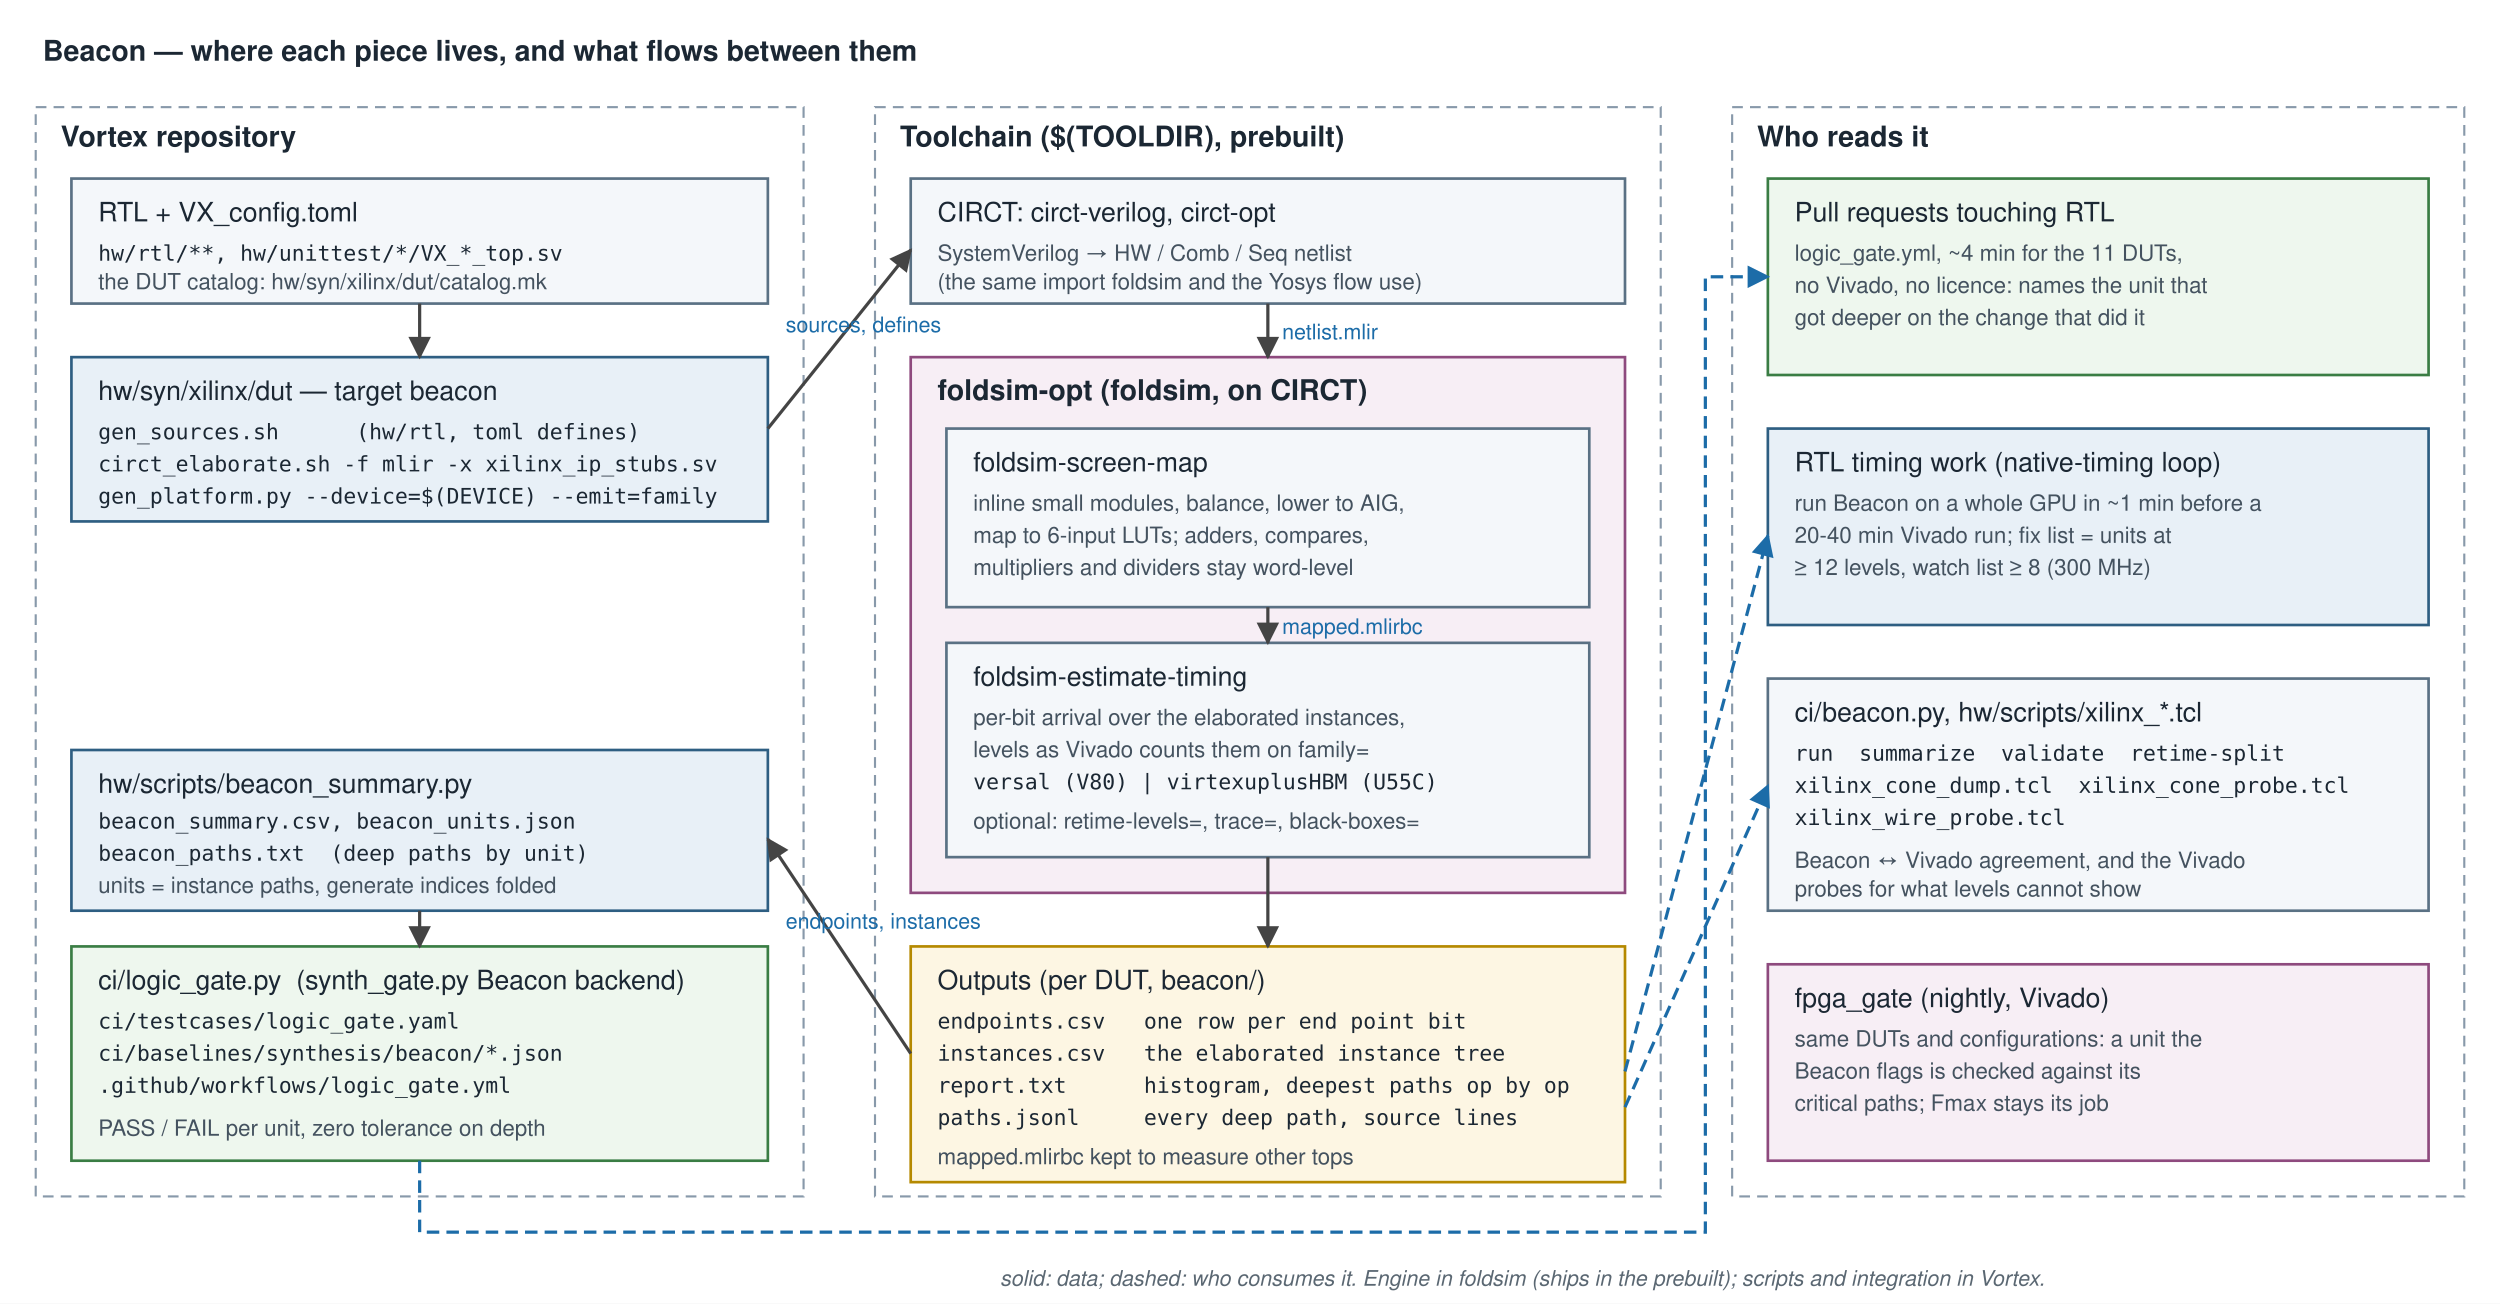
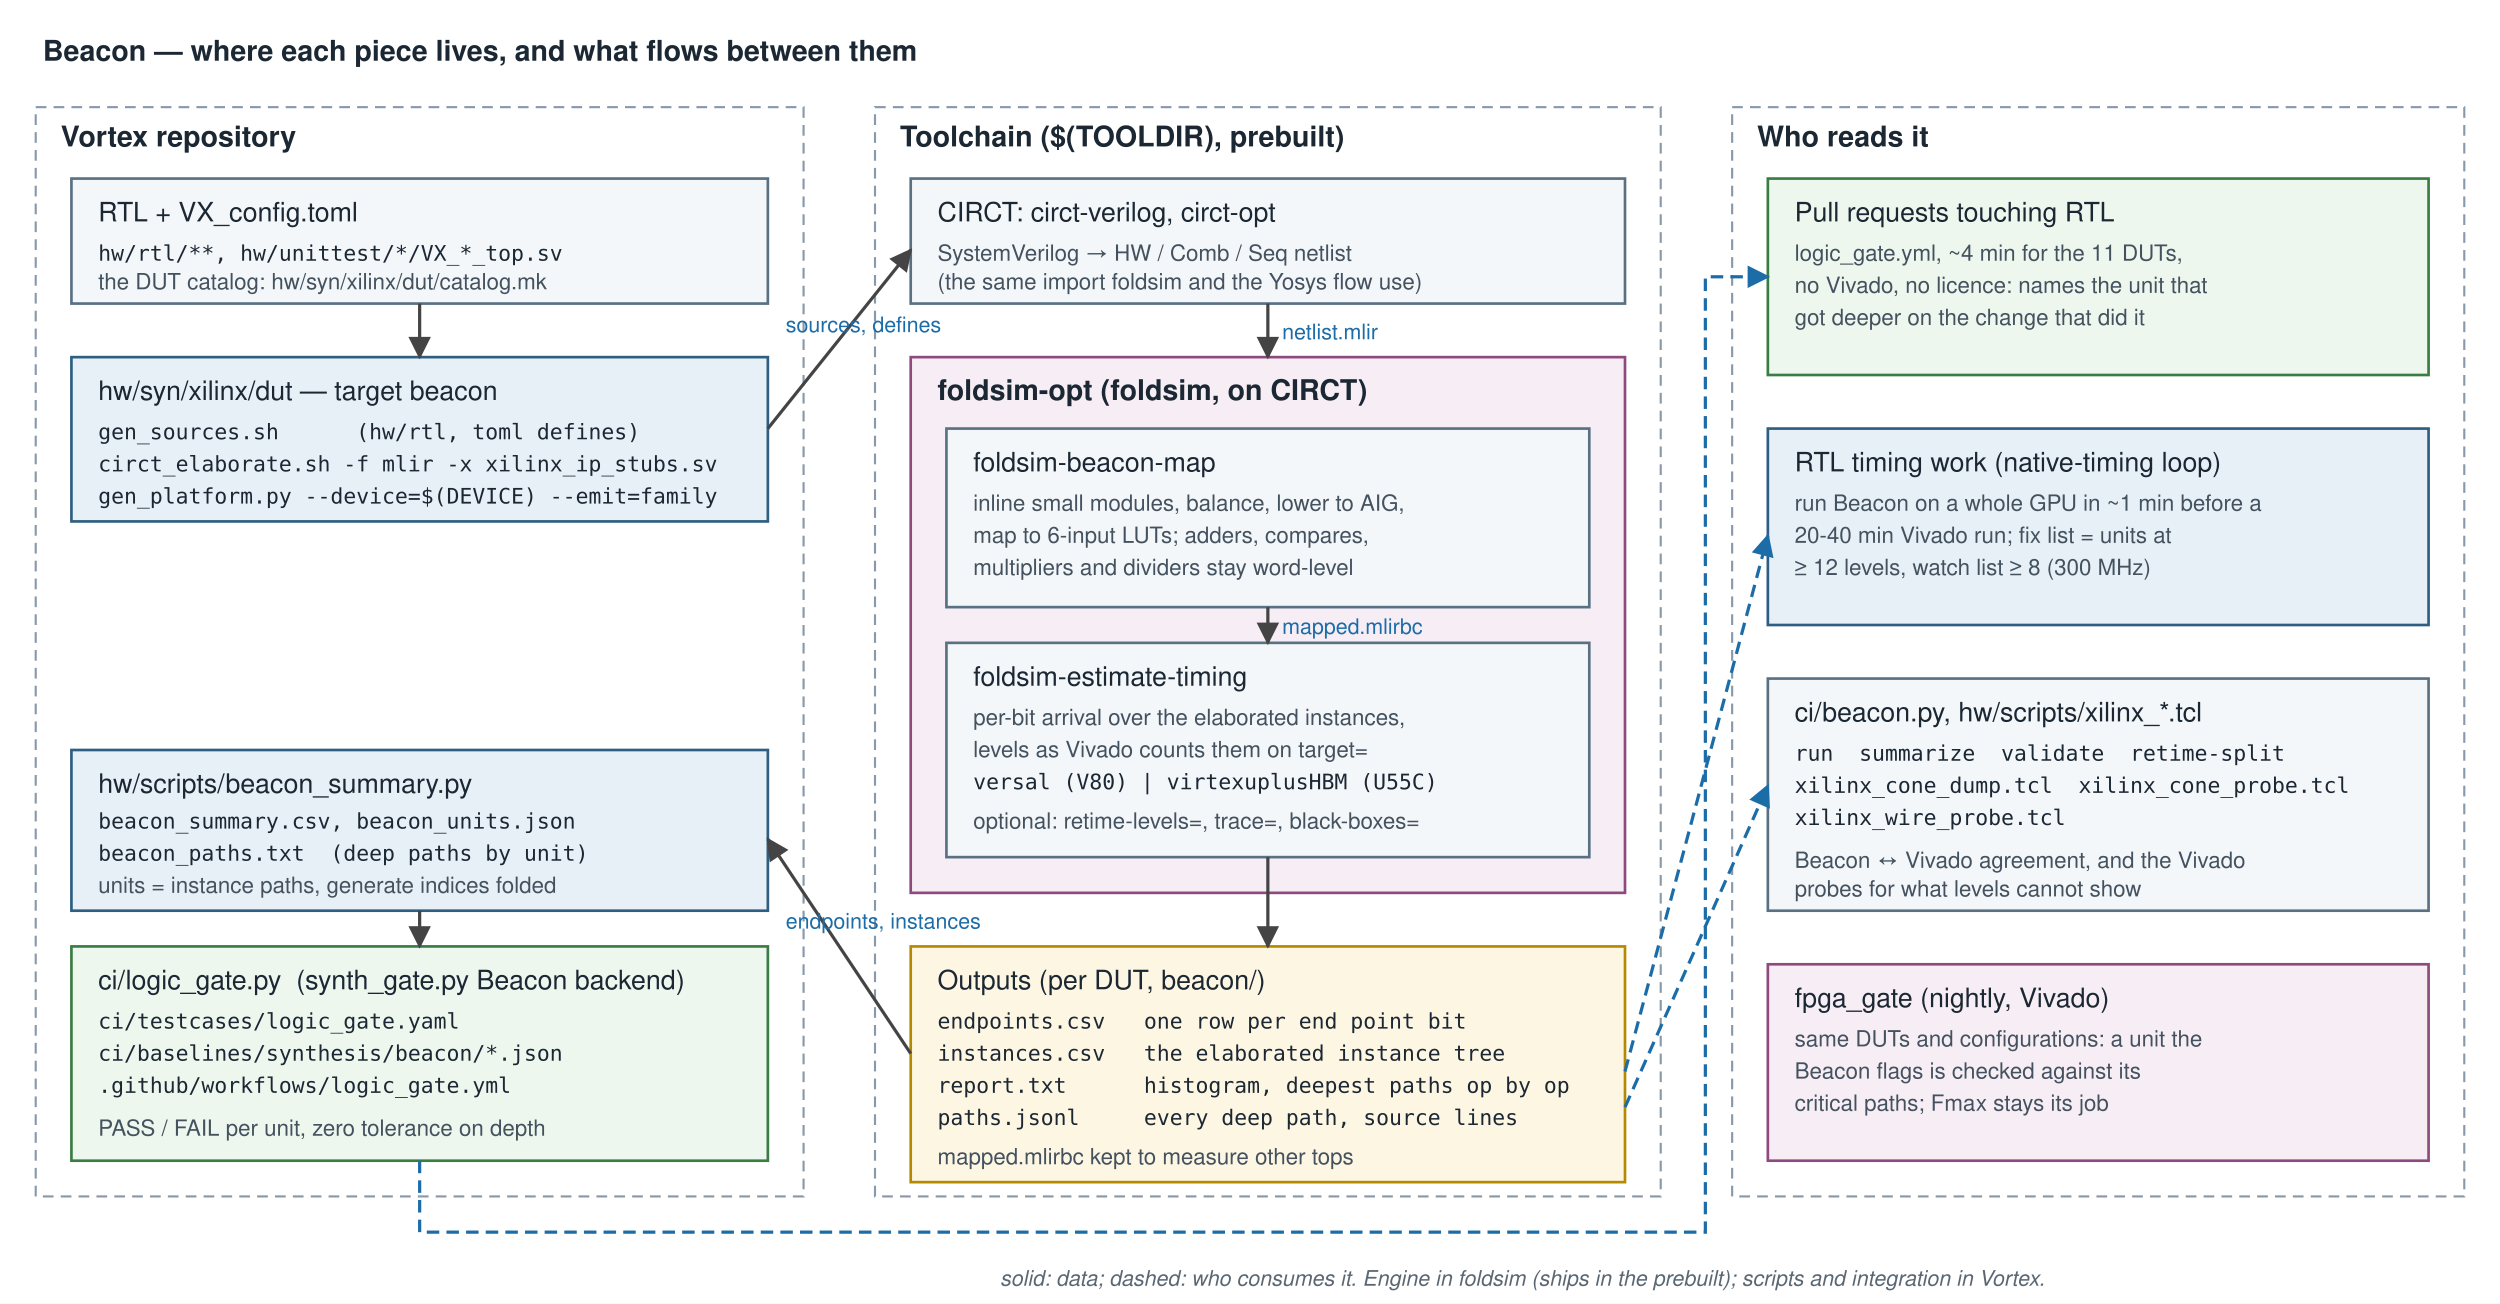
<svg xmlns="http://www.w3.org/2000/svg" xml:space="preserve" viewBox="0 0 1400 730" font-family="Helvetica, Arial, sans-serif">
  <defs>
    <marker id="arr" viewBox="0 0 10 10" refX="9" refY="5" markerWidth="7" markerHeight="7" orient="auto-start-reverse">
      <path d="M0,0 L10,5 L0,10 z" fill="#444" />
    </marker>
    <marker id="arrb" viewBox="0 0 10 10" refX="9" refY="5" markerWidth="7" markerHeight="7" orient="auto-start-reverse">
      <path d="M0,0 L10,5 L0,10 z" fill="#1c6ca8" />
    </marker>
  </defs>
  <style>
    .box     { fill:#f4f7fa; stroke:#5a7184; stroke-width:1.5; }
    .unit    { fill:#e8f0f7; stroke:#2e5e82; stroke-width:1.5; }
    .mem     { fill:#fdf6e3; stroke:#b58900; stroke-width:1.5; }
    .sw      { fill:#eef7ee; stroke:#3a7d44; stroke-width:1.5; }
    .core    { fill:#f7eef5; stroke:#8e4a7e; stroke-width:1.5; }
    .grp     { fill:none; stroke:#8899aa; stroke-width:1.2; stroke-dasharray:6 4; }
    .t       { fill:#1b2733; font-size:15px; }
    .tb      { fill:#1b2733; font-size:16px; font-weight:bold; }
    .ts      { fill:#44525f; font-size:12.5px; }
    .tt      { fill:#5a6772; font-size:12px; font-style:italic; }
    .mono    { font-family:'SF Mono',Consolas,monospace; font-size:12px; fill:#1b2733; white-space:pre; }
    .flow    { stroke:#444; stroke-width:1.8; fill:none; marker-end:url(#arr); }
    .flowb   { stroke:#1c6ca8; stroke-width:1.8; fill:none; marker-end:url(#arrb); stroke-dasharray:7 4; }
    .lbl     { fill:#1c6ca8; font-size:12px; }
  </style>
  <rect x="0" y="0" width="1400" height="730" fill="#ffffff" />
  <text x="24" y="34" class="tb" font-size="20">Beacon — where each piece lives, and what flows between them</text>
  <rect x="20" y="60" width="430" height="610" class="grp" />
  <text x="34" y="82" class="tb">Vortex repository</text>
  <rect x="40" y="100" width="390" height="70" class="box" />
  <text x="55" y="124" class="t">RTL + VX_config.toml</text>
  <text x="55" y="146" class="mono">hw/rtl/**, hw/unittest/*/VX_*_top.sv</text>
  <text x="55" y="162" class="ts">the DUT catalog: hw/syn/xilinx/dut/catalog.mk</text>
  <rect x="40" y="200" width="390" height="92" class="unit" />
  <text x="55" y="224" class="t">hw/syn/xilinx/dut — target beacon</text>
  <text x="55" y="246" class="mono">gen_sources.sh      (hw/rtl, toml defines)</text>
  <text x="55" y="264" class="mono">circt_elaborate.sh -f mlir -x xilinx_ip_stubs.sv</text>
  <text x="55" y="282" class="mono">gen_platform.py --device=$(DEVICE) --emit=family</text>
  <rect x="40" y="420" width="390" height="90" class="unit" />
  <text x="55" y="444" class="t">hw/scripts/beacon_summary.py</text>
  <text x="55" y="464" class="mono">beacon_summary.csv, beacon_units.json</text>
  <text x="55" y="482" class="mono">beacon_paths.txt  (deep paths by unit)</text>
  <text x="55" y="500" class="ts">units = instance paths, generate indices folded</text>
  <rect x="40" y="530" width="390" height="120" class="sw" />
  <text x="55" y="554" class="t">ci/logic_gate.py  (synth_gate.py Beacon backend)</text>
  <text x="55" y="576" class="mono">ci/testcases/logic_gate.yaml</text>
  <text x="55" y="594" class="mono">ci/baselines/synthesis/beacon/*.json</text>
  <text x="55" y="612" class="mono">.github/workflows/logic_gate.yml</text>
  <text x="55" y="636" class="ts">PASS / FAIL per unit, zero tolerance on depth</text>
  <rect x="490" y="60" width="440" height="610" class="grp" />
  <text x="504" y="82" class="tb">Toolchain ($(TOOLDIR), prebuilt)</text>
  <rect x="510" y="100" width="400" height="70" class="box" />
  <text x="525" y="124" class="t">CIRCT: circt-verilog, circt-opt</text>
  <text x="525" y="146" class="ts">SystemVerilog → HW / Comb / Seq netlist</text>
  <text x="525" y="162" class="ts">(the same import foldsim and the Yosys flow use)</text>
  <rect x="510" y="200" width="400" height="300" class="core" />
  <text x="525" y="224" class="tb">foldsim-opt (foldsim, on CIRCT)</text>
  <rect x="530" y="240" width="360" height="100" class="box" />
-   <text x="545" y="264" class="t">foldsim-screen-map</text>
+   <text x="545" y="264" class="t">foldsim-beacon-map</text>
  <text x="545" y="286" class="ts">inline small modules, balance, lower to AIG,</text>
  <text x="545" y="304" class="ts">map to 6-input LUTs; adders, compares,</text>
  <text x="545" y="322" class="ts">multipliers and dividers stay word-level</text>
  <rect x="530" y="360" width="360" height="120" class="box" />
  <text x="545" y="384" class="t">foldsim-estimate-timing</text>
  <text x="545" y="406" class="ts">per-bit arrival over the elaborated instances,</text>
-   <text x="545" y="424" class="ts">levels as Vivado counts them on family=</text>
+   <text x="545" y="424" class="ts">levels as Vivado counts them on target=</text>
  <text x="545" y="442" class="mono">versal (V80) | virtexuplusHBM (U55C)</text>
  <text x="545" y="464" class="ts">optional: retime-levels=, trace=, black-boxes=</text>
  <rect x="510" y="530" width="400" height="132" class="mem" />
  <text x="525" y="554" class="t">Outputs (per DUT, beacon/)</text>
  <text x="525" y="576" class="mono">endpoints.csv   one row per end point bit</text>
  <text x="525" y="594" class="mono">instances.csv   the elaborated instance tree</text>
  <text x="525" y="612" class="mono">report.txt      histogram, deepest paths op by op</text>
  <text x="525" y="630" class="mono">paths.jsonl     every deep path, source lines</text>
  <text x="525" y="652" class="ts">mapped.mlirbc kept to measure other tops</text>
  <rect x="970" y="60" width="410" height="610" class="grp" />
  <text x="984" y="82" class="tb">Who reads it</text>
  <rect x="990" y="100" width="370" height="110" class="sw" />
  <text x="1005" y="124" class="t">Pull requests touching RTL</text>
  <text x="1005" y="146" class="ts">logic_gate.yml, ~4 min for the 11 DUTs,</text>
  <text x="1005" y="164" class="ts">no Vivado, no licence: names the unit that</text>
  <text x="1005" y="182" class="ts">got deeper on the change that did it</text>
  <rect x="990" y="240" width="370" height="110" class="unit" />
  <text x="1005" y="264" class="t">RTL timing work (native-timing loop)</text>
  <text x="1005" y="286" class="ts">run Beacon on a whole GPU in ~1 min before a</text>
  <text x="1005" y="304" class="ts">20-40 min Vivado run; fix list = units at</text>
  <text x="1005" y="322" class="ts">≥ 12 levels, watch list ≥ 8 (300 MHz)</text>
  <rect x="990" y="380" width="370" height="130" class="box" />
  <text x="1005" y="404" class="t">ci/beacon.py, hw/scripts/xilinx_*.tcl</text>
  <text x="1005" y="426" class="mono">run  summarize  validate  retime-split</text>
  <text x="1005" y="444" class="mono">xilinx_cone_dump.tcl  xilinx_cone_probe.tcl</text>
  <text x="1005" y="462" class="mono">xilinx_wire_probe.tcl</text>
  <text x="1005" y="486" class="ts">Beacon ↔ Vivado agreement, and the Vivado</text>
  <text x="1005" y="502" class="ts">probes for what levels cannot show</text>
  <rect x="990" y="540" width="370" height="110" class="core" />
  <text x="1005" y="564" class="t">fpga_gate (nightly, Vivado)</text>
  <text x="1005" y="586" class="ts">same DUTs and configurations: a unit the</text>
  <text x="1005" y="604" class="ts">Beacon flags is checked against its</text>
  <text x="1005" y="622" class="ts">critical paths; Fmax stays its job</text>
  <path d="M235,170 L235,200" class="flow" />
  <path d="M430,240 L510,140" class="flow" />
  <text x="440" y="186" class="lbl">sources, defines</text>
  <path d="M710,170 L710,200" class="flow" />
  <text x="718" y="190" class="lbl">netlist.mlir</text>
  <path d="M710,340 L710,360" class="flow" />
  <text x="718" y="355" class="lbl">mapped.mlirbc</text>
  <path d="M710,480 L710,530" class="flow" />
  <path d="M510,590 L430,470" class="flow" />
  <text x="440" y="520" class="lbl">endpoints, instances</text>
  <path d="M235,510 L235,530" class="flow" />
  <path d="M235,650 L235,690 L955,690 L955,155 L990,155" class="flowb" />
  <path d="M910,600 L990,300" class="flowb" />
  <path d="M910,620 L990,440" class="flowb" />
  <text x="560" y="720" class="tt">solid: data; dashed: who consumes it. Engine in foldsim (ships in the prebuilt); scripts and integration in Vortex.</text>
</svg>
